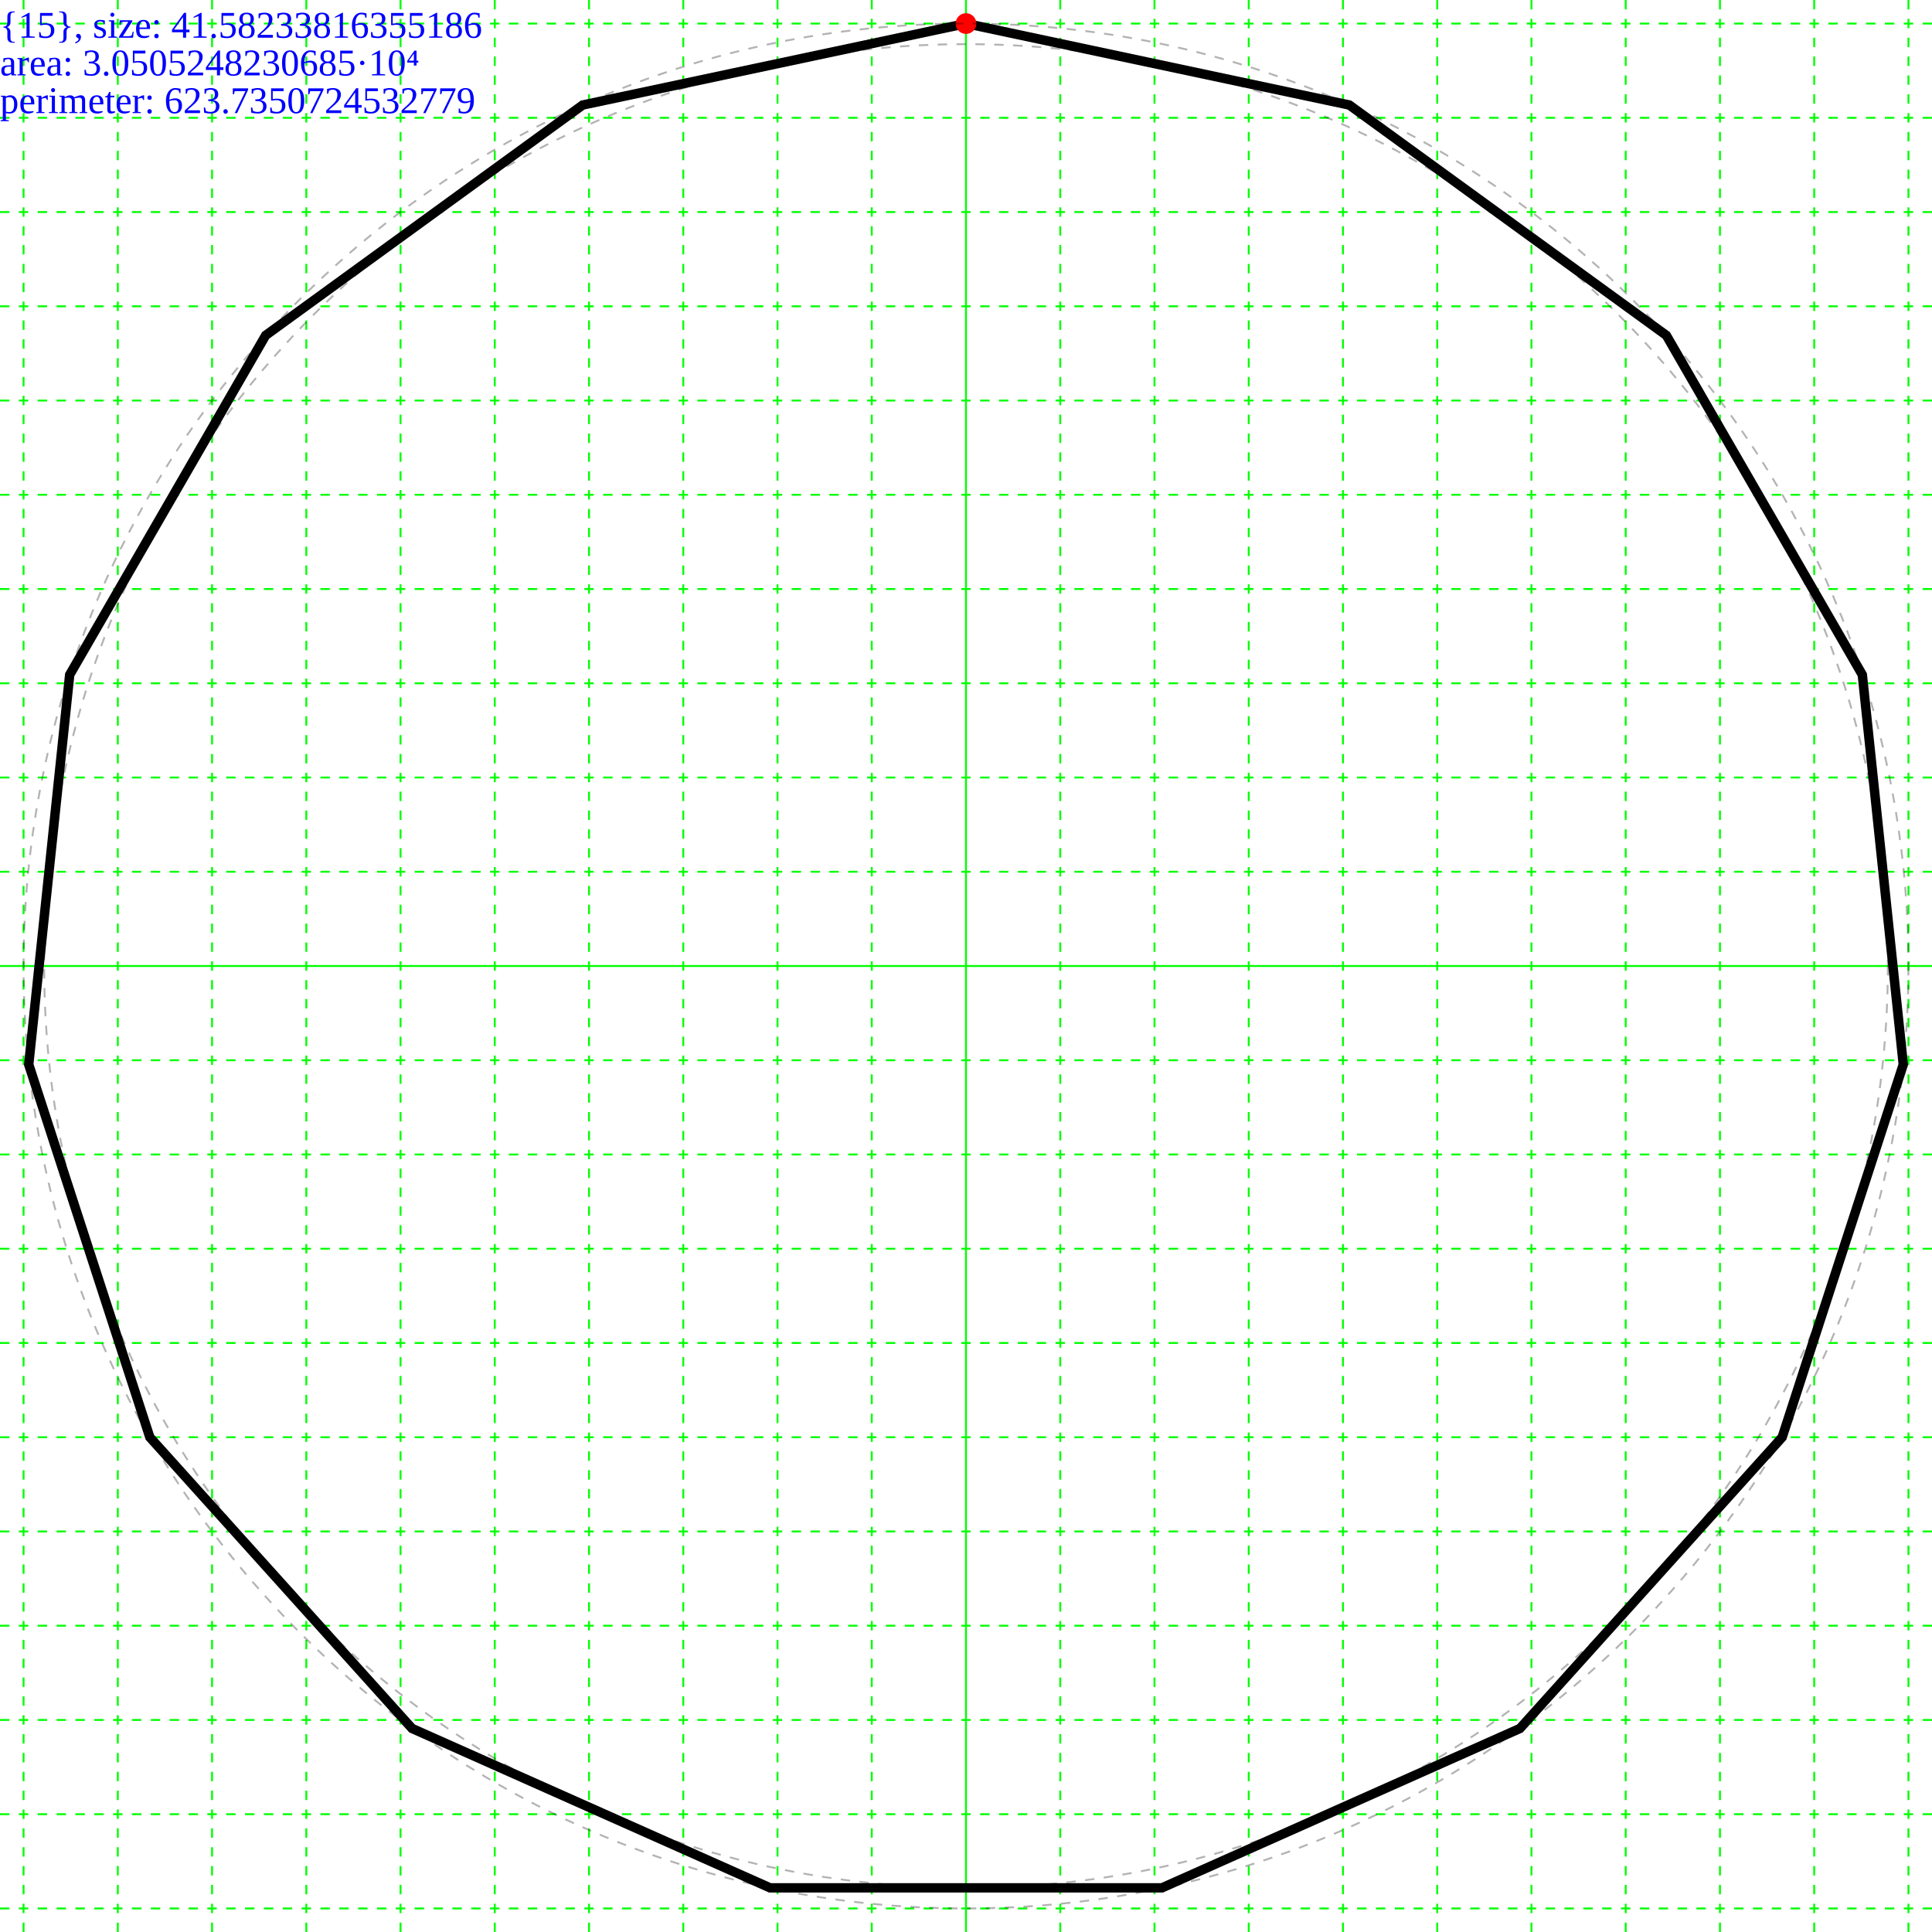
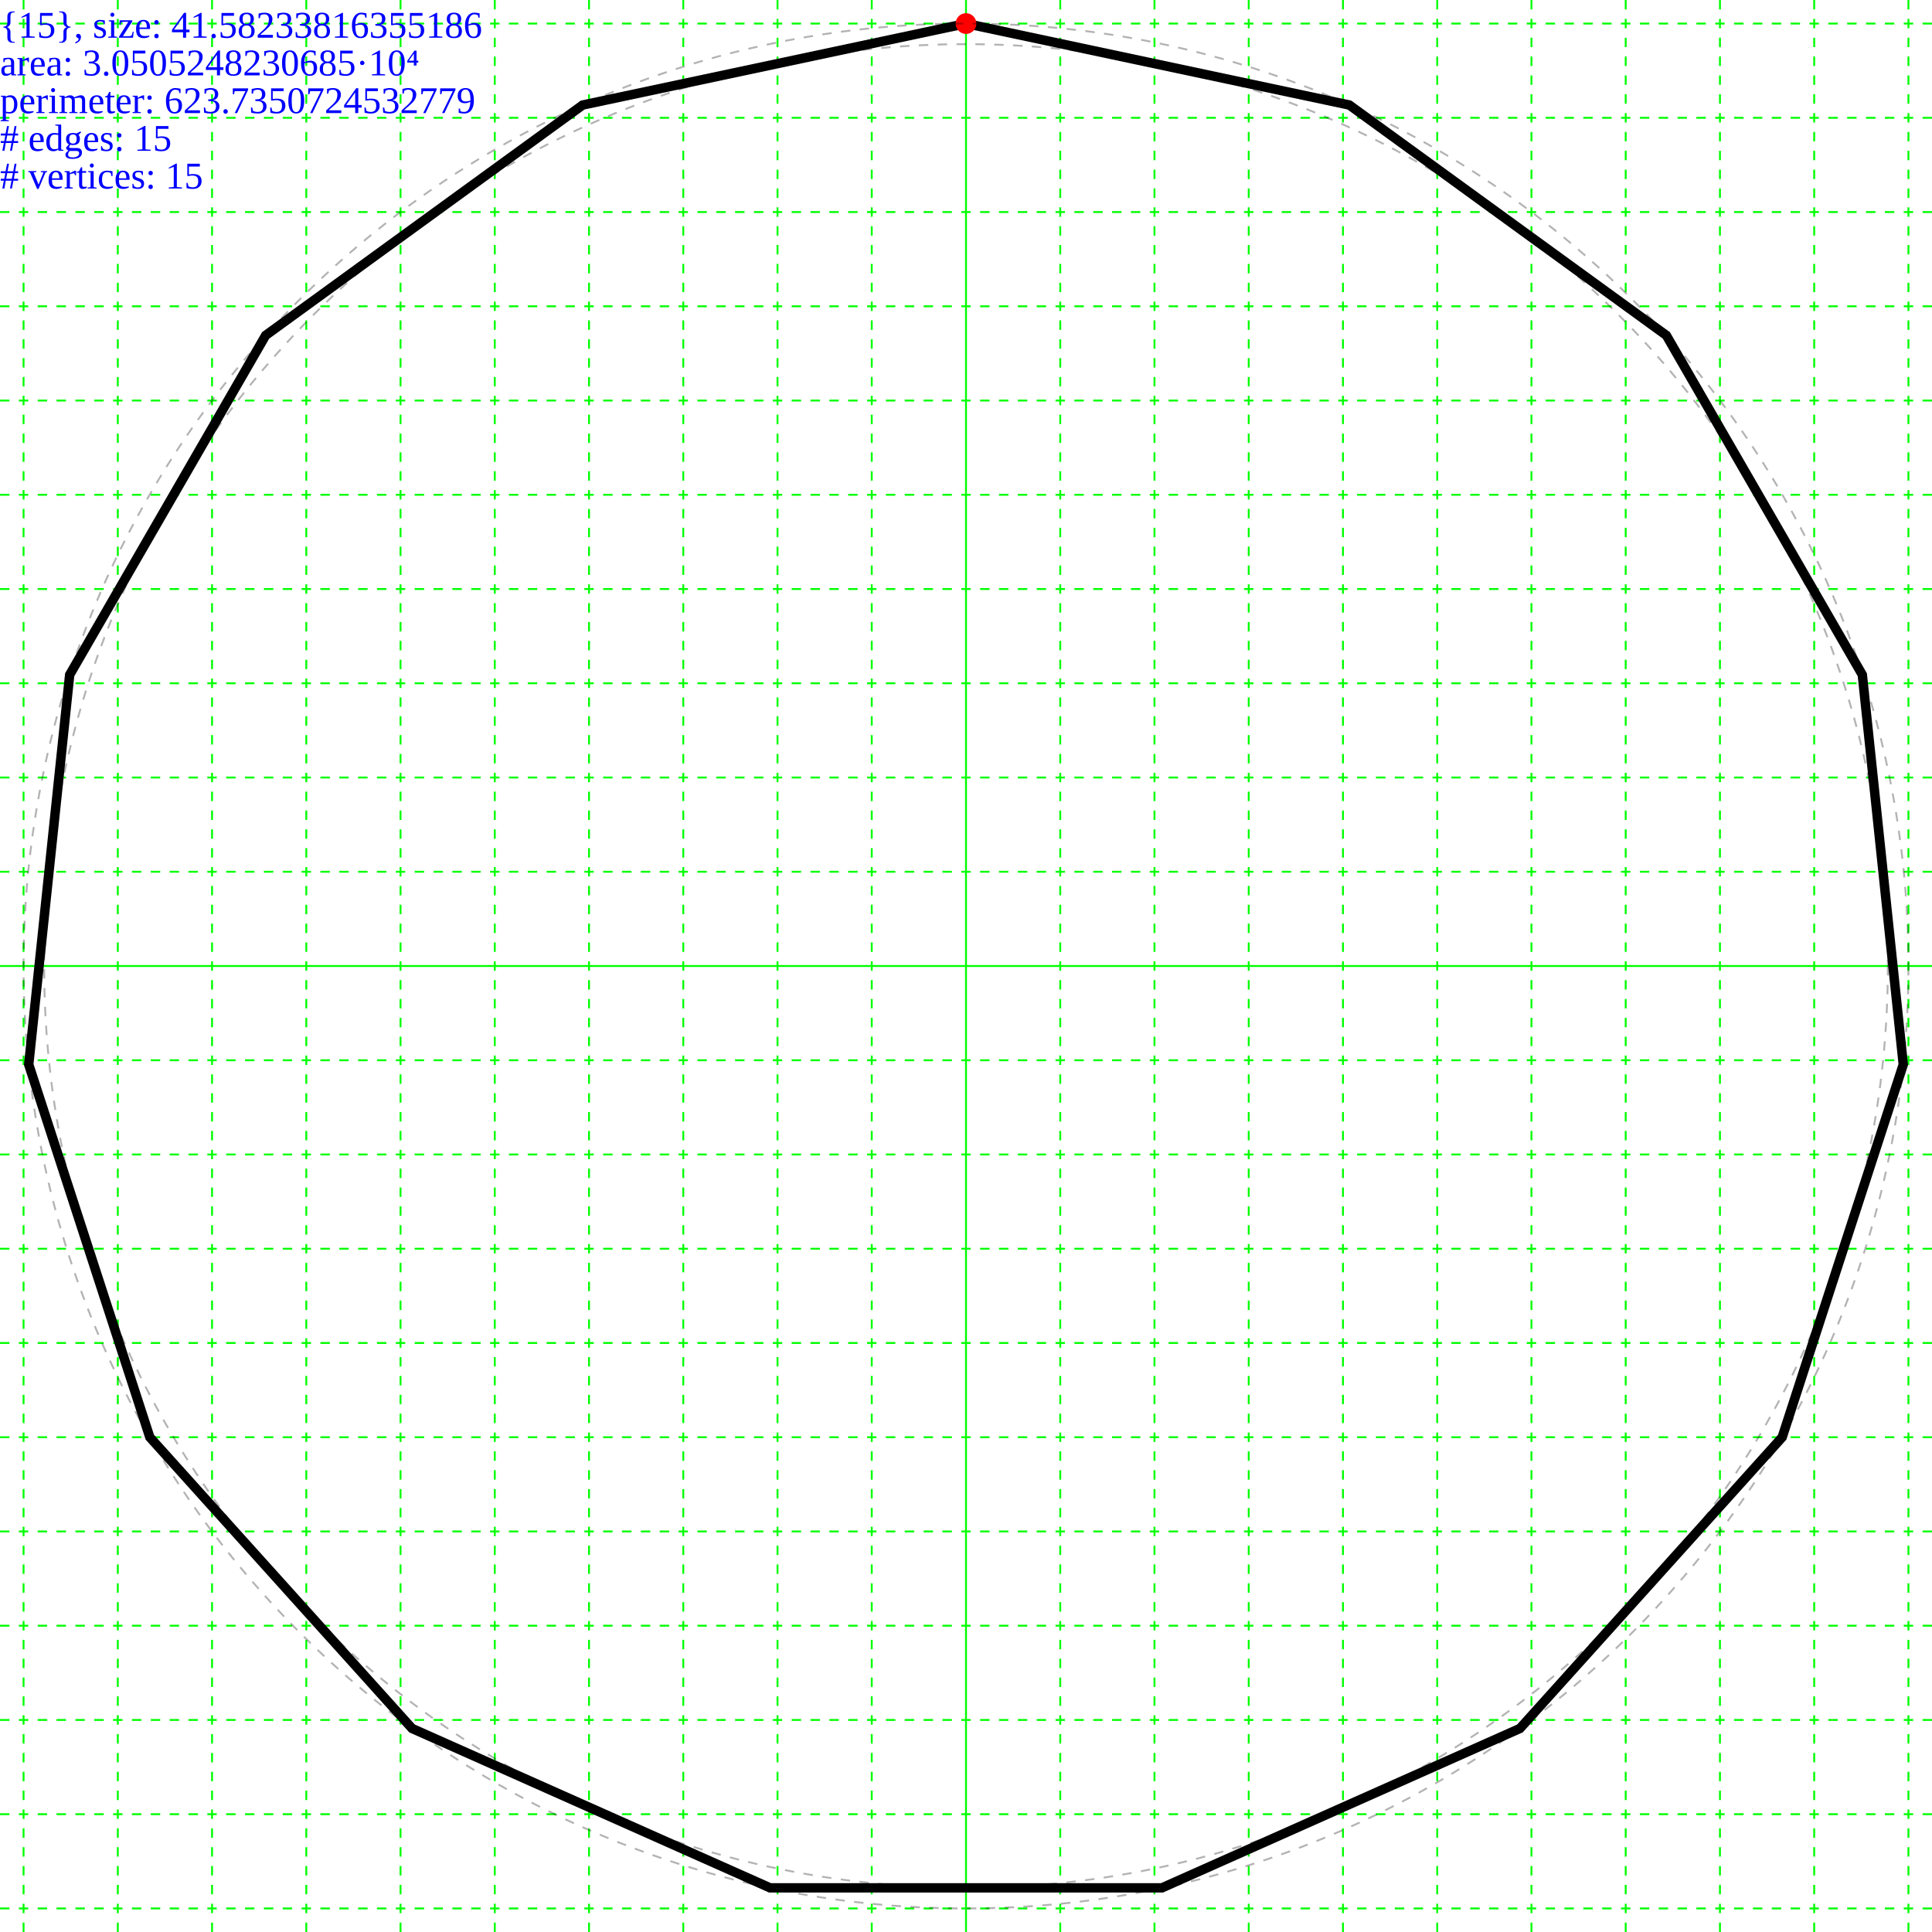
<svg xmlns="http://www.w3.org/2000/svg" height="205.0" width="205.0">
  <g id="grid">
    <line stroke="#00ff00" stroke-width="0.2" x1="102.5" x2="102.5" y1="0" y2="205.0" />
    <line stroke="#00ff00" stroke-dasharray="1,1" stroke-width="0.2" x1="112.5" x2="112.5" y1="0" y2="205" />
    <line stroke="#00ff00" stroke-dasharray="1,1" stroke-width="0.2" x1="92.5" x2="92.5" y1="0" y2="205" />
    <line stroke="#00ff00" stroke-dasharray="1,1" stroke-width="0.2" x1="122.5" x2="122.5" y1="0" y2="205" />
    <line stroke="#00ff00" stroke-dasharray="1,1" stroke-width="0.2" x1="82.5" x2="82.5" y1="0" y2="205" />
    <line stroke="#00ff00" stroke-dasharray="1,1" stroke-width="0.2" x1="132.5" x2="132.5" y1="0" y2="205" />
    <line stroke="#00ff00" stroke-dasharray="1,1" stroke-width="0.2" x1="72.5" x2="72.5" y1="0" y2="205" />
    <line stroke="#00ff00" stroke-dasharray="1,1" stroke-width="0.2" x1="142.5" x2="142.5" y1="0" y2="205" />
    <line stroke="#00ff00" stroke-dasharray="1,1" stroke-width="0.2" x1="62.5" x2="62.5" y1="0" y2="205" />
    <line stroke="#00ff00" stroke-dasharray="1,1" stroke-width="0.2" x1="152.5" x2="152.5" y1="0" y2="205" />
    <line stroke="#00ff00" stroke-dasharray="1,1" stroke-width="0.2" x1="52.5" x2="52.5" y1="0" y2="205" />
    <line stroke="#00ff00" stroke-dasharray="1,1" stroke-width="0.2" x1="162.5" x2="162.5" y1="0" y2="205" />
    <line stroke="#00ff00" stroke-dasharray="1,1" stroke-width="0.2" x1="42.5" x2="42.5" y1="0" y2="205" />
    <line stroke="#00ff00" stroke-dasharray="1,1" stroke-width="0.2" x1="172.5" x2="172.5" y1="0" y2="205" />
    <line stroke="#00ff00" stroke-dasharray="1,1" stroke-width="0.2" x1="32.5" x2="32.5" y1="0" y2="205" />
    <line stroke="#00ff00" stroke-dasharray="1,1" stroke-width="0.2" x1="182.5" x2="182.5" y1="0" y2="205" />
    <line stroke="#00ff00" stroke-dasharray="1,1" stroke-width="0.2" x1="22.5" x2="22.5" y1="0" y2="205" />
    <line stroke="#00ff00" stroke-dasharray="1,1" stroke-width="0.2" x1="192.5" x2="192.5" y1="0" y2="205" />
    <line stroke="#00ff00" stroke-dasharray="1,1" stroke-width="0.2" x1="12.5" x2="12.5" y1="0" y2="205" />
    <line stroke="#00ff00" stroke-dasharray="1,1" stroke-width="0.2" x1="202.5" x2="202.5" y1="0" y2="205" />
    <line stroke="#00ff00" stroke-dasharray="1,1" stroke-width="0.2" x1="2.5" x2="2.5" y1="0" y2="205" />
    <line stroke="#00ff00" stroke-dasharray="1,1" stroke-width="0.2" x1="212.5" x2="212.5" y1="0" y2="205" />
    <line stroke="#00ff00" stroke-dasharray="1,1" stroke-width="0.2" x1="-7.5" x2="-7.5" y1="0" y2="205" />
    <line stroke="#00ff00" stroke-width="0.2" x1="0" x2="205.0" y1="102.5" y2="102.5" />
    <line stroke="#00ff00" stroke-dasharray="1,1" stroke-width="0.2" x1="0" x2="205" y1="112.5" y2="112.5" />
    <line stroke="#00ff00" stroke-dasharray="1,1" stroke-width="0.2" x1="0" x2="205" y1="92.5" y2="92.5" />
    <line stroke="#00ff00" stroke-dasharray="1,1" stroke-width="0.2" x1="0" x2="205" y1="122.5" y2="122.5" />
    <line stroke="#00ff00" stroke-dasharray="1,1" stroke-width="0.2" x1="0" x2="205" y1="82.5" y2="82.5" />
    <line stroke="#00ff00" stroke-dasharray="1,1" stroke-width="0.2" x1="0" x2="205" y1="132.5" y2="132.5" />
    <line stroke="#00ff00" stroke-dasharray="1,1" stroke-width="0.2" x1="0" x2="205" y1="72.5" y2="72.5" />
    <line stroke="#00ff00" stroke-dasharray="1,1" stroke-width="0.2" x1="0" x2="205" y1="142.5" y2="142.5" />
    <line stroke="#00ff00" stroke-dasharray="1,1" stroke-width="0.2" x1="0" x2="205" y1="62.5" y2="62.5" />
    <line stroke="#00ff00" stroke-dasharray="1,1" stroke-width="0.2" x1="0" x2="205" y1="152.5" y2="152.5" />
    <line stroke="#00ff00" stroke-dasharray="1,1" stroke-width="0.2" x1="0" x2="205" y1="52.5" y2="52.5" />
    <line stroke="#00ff00" stroke-dasharray="1,1" stroke-width="0.2" x1="0" x2="205" y1="162.5" y2="162.5" />
    <line stroke="#00ff00" stroke-dasharray="1,1" stroke-width="0.2" x1="0" x2="205" y1="42.5" y2="42.5" />
    <line stroke="#00ff00" stroke-dasharray="1,1" stroke-width="0.2" x1="0" x2="205" y1="172.5" y2="172.5" />
    <line stroke="#00ff00" stroke-dasharray="1,1" stroke-width="0.2" x1="0" x2="205" y1="32.5" y2="32.5" />
    <line stroke="#00ff00" stroke-dasharray="1,1" stroke-width="0.2" x1="0" x2="205" y1="182.5" y2="182.5" />
    <line stroke="#00ff00" stroke-dasharray="1,1" stroke-width="0.2" x1="0" x2="205" y1="22.5" y2="22.5" />
    <line stroke="#00ff00" stroke-dasharray="1,1" stroke-width="0.2" x1="0" x2="205" y1="192.5" y2="192.5" />
    <line stroke="#00ff00" stroke-dasharray="1,1" stroke-width="0.2" x1="0" x2="205" y1="12.5" y2="12.5" />
    <line stroke="#00ff00" stroke-dasharray="1,1" stroke-width="0.2" x1="0" x2="205" y1="202.5" y2="202.5" />
    <line stroke="#00ff00" stroke-dasharray="1,1" stroke-width="0.2" x1="0" x2="205" y1="2.5" y2="2.5" />
    <line stroke="#00ff00" stroke-dasharray="1,1" stroke-width="0.2" x1="0" x2="205" y1="212.5" y2="212.5" />
    <line stroke="#00ff00" stroke-dasharray="1,1" stroke-width="0.2" x1="0" x2="205" y1="-7.5" y2="-7.5" />
    <line stroke="#00ff00" stroke-dasharray="1,1" stroke-width="0.2" x1="0" x2="205" y1="222.5" y2="222.5" />
    <line stroke="#00ff00" stroke-dasharray="1,1" stroke-width="0.2" x1="0" x2="205" y1="-17.5" y2="-17.5" />
    <line stroke="#00ff00" stroke-dasharray="1,1" stroke-width="0.2" x1="0" x2="205" y1="232.5" y2="232.5" />
    <line stroke="#00ff00" stroke-dasharray="1,1" stroke-width="0.2" x1="0" x2="205" y1="-27.5" y2="-27.5" />
    <line stroke="#00ff00" stroke-dasharray="1,1" stroke-width="0.2" x1="0" x2="205" y1="242.5" y2="242.5" />
    <line stroke="#00ff00" stroke-dasharray="1,1" stroke-width="0.2" x1="0" x2="205" y1="-37.5" y2="-37.5" />
    <line stroke="#00ff00" stroke-dasharray="1,1" stroke-width="0.2" x1="0" x2="205" y1="252.5" y2="252.5" />
    <line stroke="#00ff00" stroke-dasharray="1,1" stroke-width="0.2" x1="0" x2="205" y1="-47.5" y2="-47.5" />
    <line stroke="#00ff00" stroke-dasharray="1,1" stroke-width="0.2" x1="0" x2="205" y1="262.5" y2="262.5" />
    <line stroke="#00ff00" stroke-dasharray="1,1" stroke-width="0.2" x1="0" x2="205" y1="-57.5" y2="-57.5" />
    <line stroke="#00ff00" stroke-dasharray="1,1" stroke-width="0.2" x1="0" x2="205" y1="272.5" y2="272.5" />
    <line stroke="#00ff00" stroke-dasharray="1,1" stroke-width="0.2" x1="0" x2="205" y1="-67.5" y2="-67.5" />
    <line stroke="#00ff00" stroke-dasharray="1,1" stroke-width="0.2" x1="0" x2="205" y1="282.5" y2="282.5" />
    <line stroke="#00ff00" stroke-dasharray="1,1" stroke-width="0.2" x1="0" x2="205" y1="-77.5" y2="-77.5" />
    <line stroke="#00ff00" stroke-dasharray="1,1" stroke-width="0.2" x1="0" x2="205" y1="292.5" y2="292.5" />
    <line stroke="#00ff00" stroke-dasharray="1,1" stroke-width="0.2" x1="0" x2="205" y1="-87.5" y2="-87.5" />
    <line stroke="#00ff00" stroke-dasharray="1,1" stroke-width="0.2" x1="0" x2="205" y1="302.5" y2="302.5" />
    <line stroke="#00ff00" stroke-dasharray="1,1" stroke-width="0.2" x1="0" x2="205" y1="-97.5" y2="-97.5" />
    <line stroke="#00ff00" stroke-dasharray="1,1" stroke-width="0.2" x1="0" x2="205" y1="312.5" y2="312.5" />
    <line stroke="#00ff00" stroke-dasharray="1,1" stroke-width="0.2" x1="0" x2="205" y1="-107.5" y2="-107.5" />
  </g>
  <g>
    <text fill="blue" font-size="4.0" id="info" x="0" y="0">
      <tspan dy="4.0" x="0">{15}, size: 41.58233816355186</tspan>
      <tspan dy="4.0" x="0">area: 3.0505248230685·10⁴</tspan>
      <tspan dy="4.0" x="0">perimeter: 623.7350724532779</tspan>
+       <tspan dy="4.0" x="0"># edges: 15</tspan>
+       <tspan dy="4.0" x="0"># vertices: 15</tspan>
    </text>
  </g>
  <g>
    <polygon fill="none" points="102.5,2.5 143.174,11.145 176.814,35.587 197.606,71.598 201.952,112.953 189.103,152.5 161.279,183.402 123.291,200.315 81.709,200.315 43.721,183.402 15.897,152.5 3.048,112.953 7.394,71.598 28.186,35.587 61.826,11.145" stroke="black" stroke-width="1" />
    <circle cx="102.5" cy="2.5" fill="#ff0000" r="1.1" />
    <circle cx="102.5" cy="102.5" fill="none" r="97.815" stroke="black" stroke-dasharray="1,1" stroke-opacity="0.3" stroke-width="0.2" />
    <circle cx="102.5" cy="102.5" fill="none" r="100.0" stroke="black" stroke-dasharray="1,1" stroke-opacity="0.3" stroke-width="0.2" />
  </g>
</svg>
